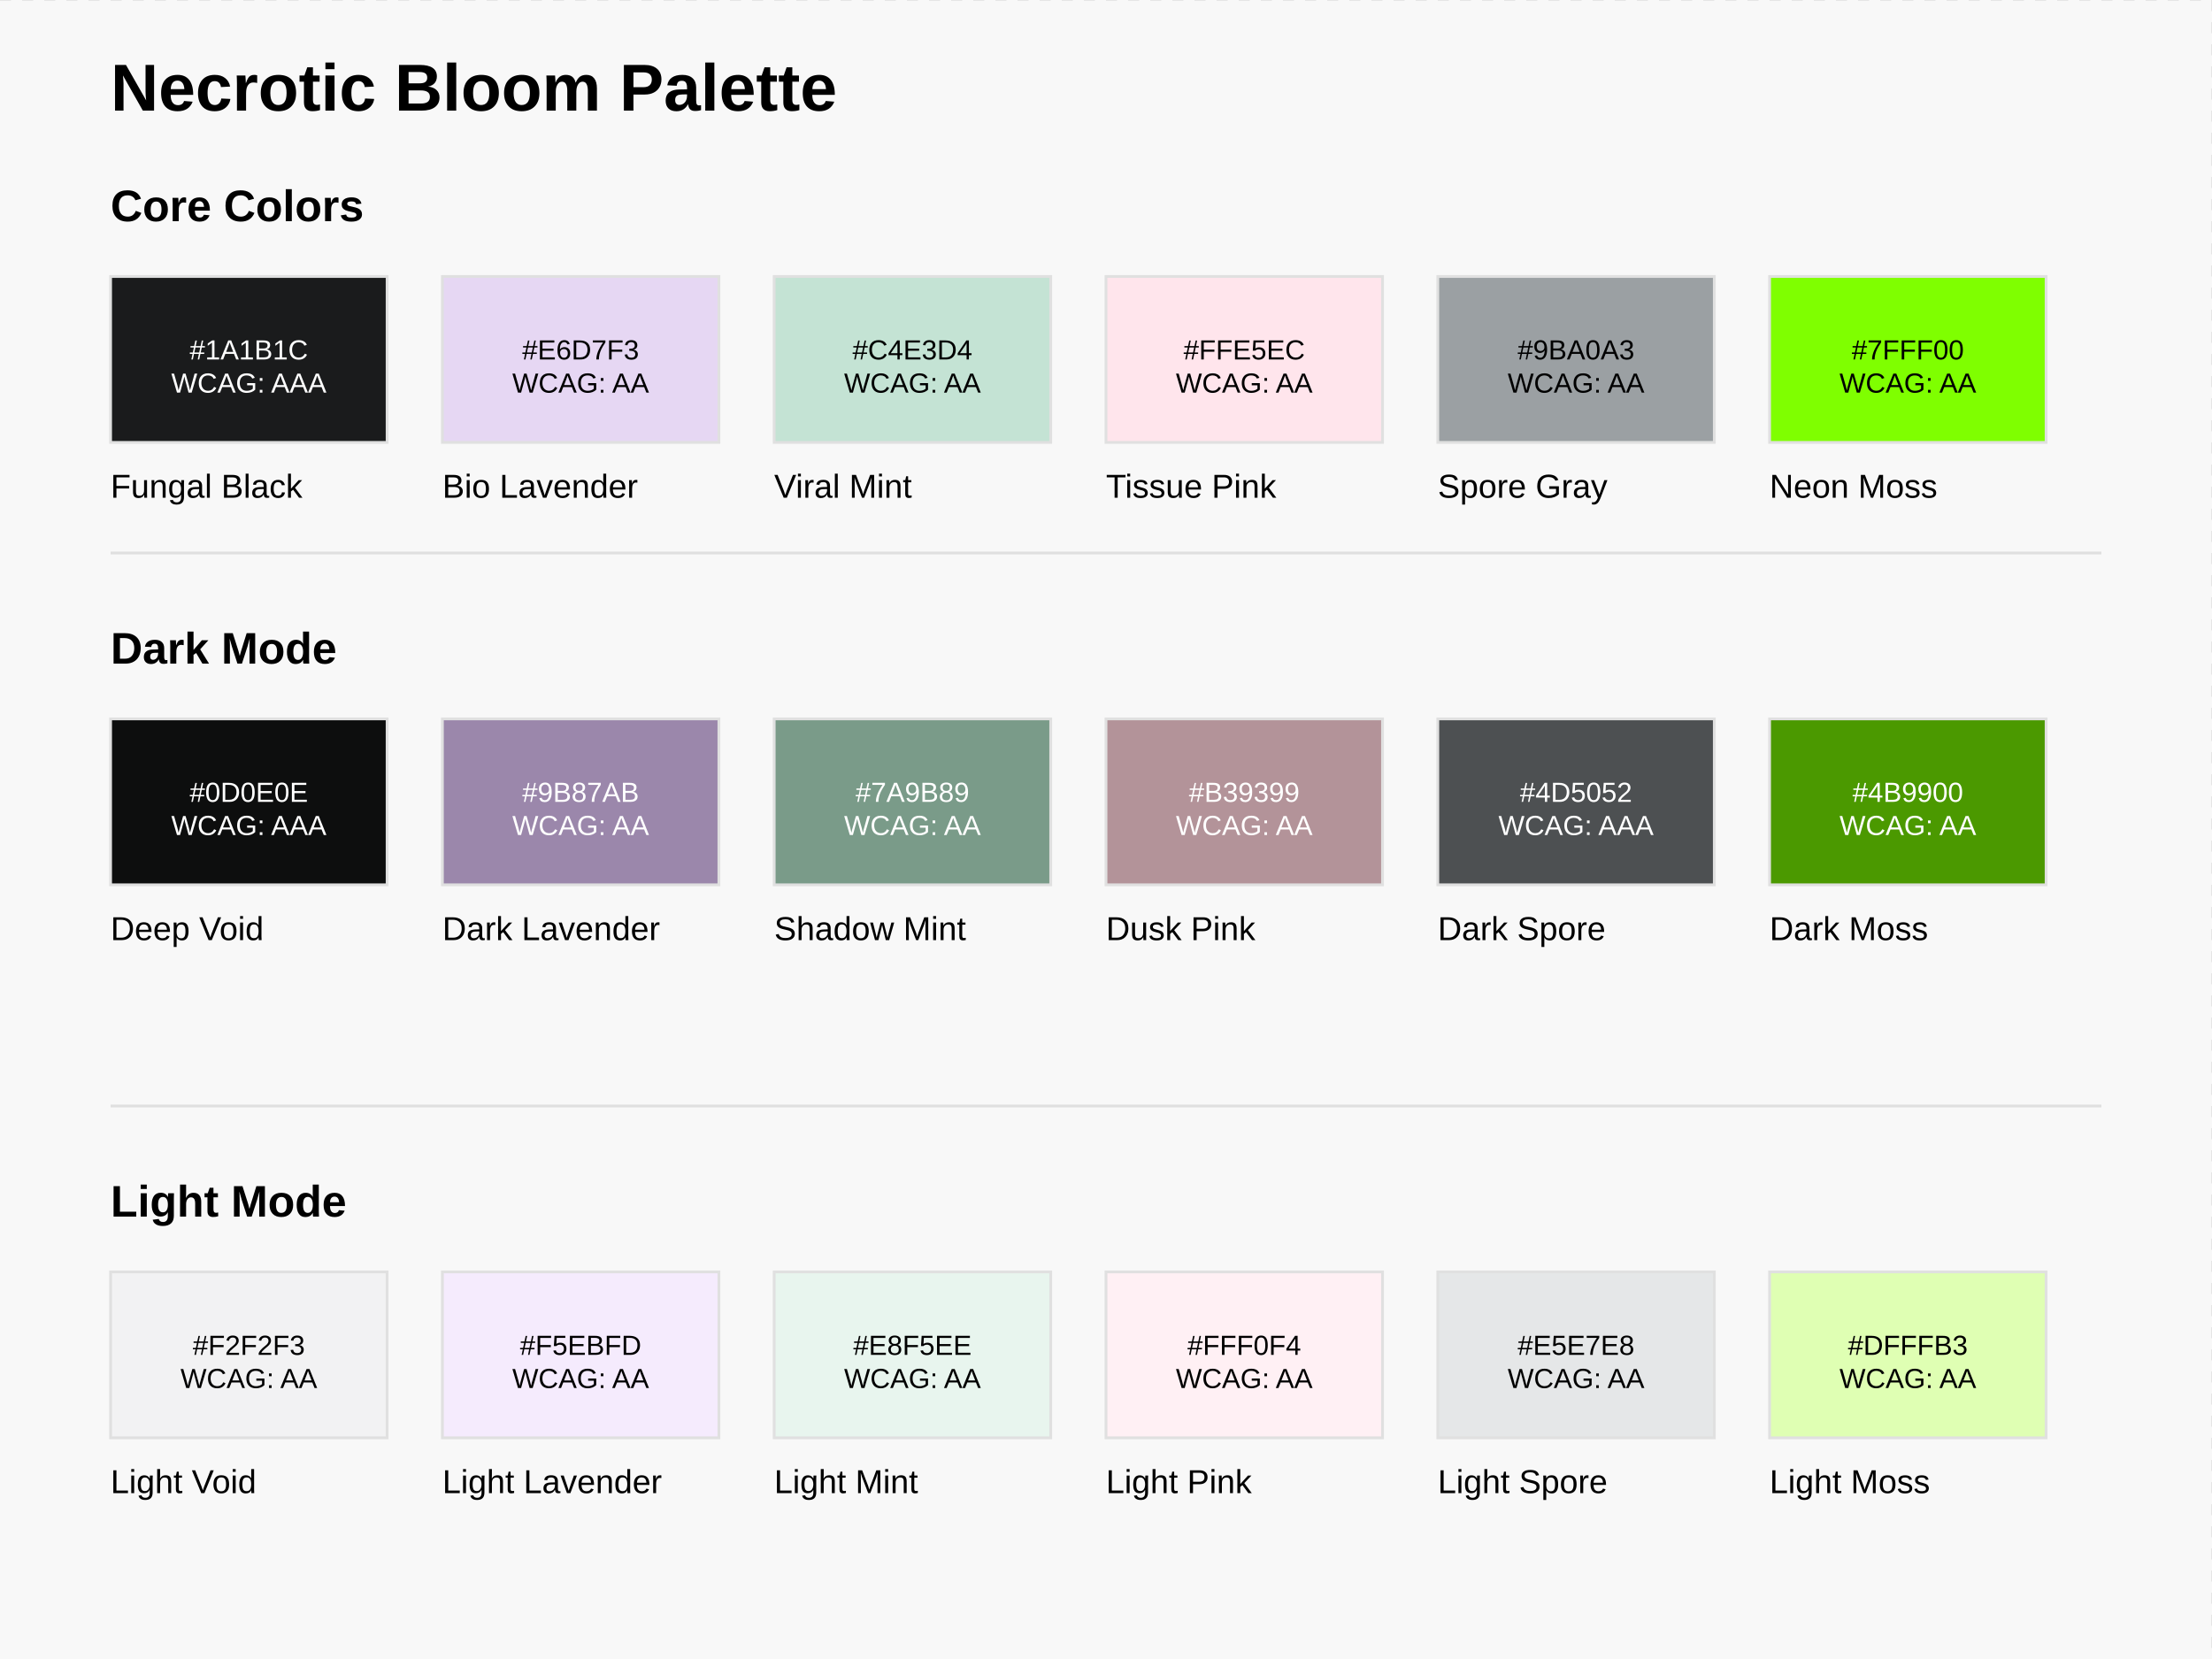
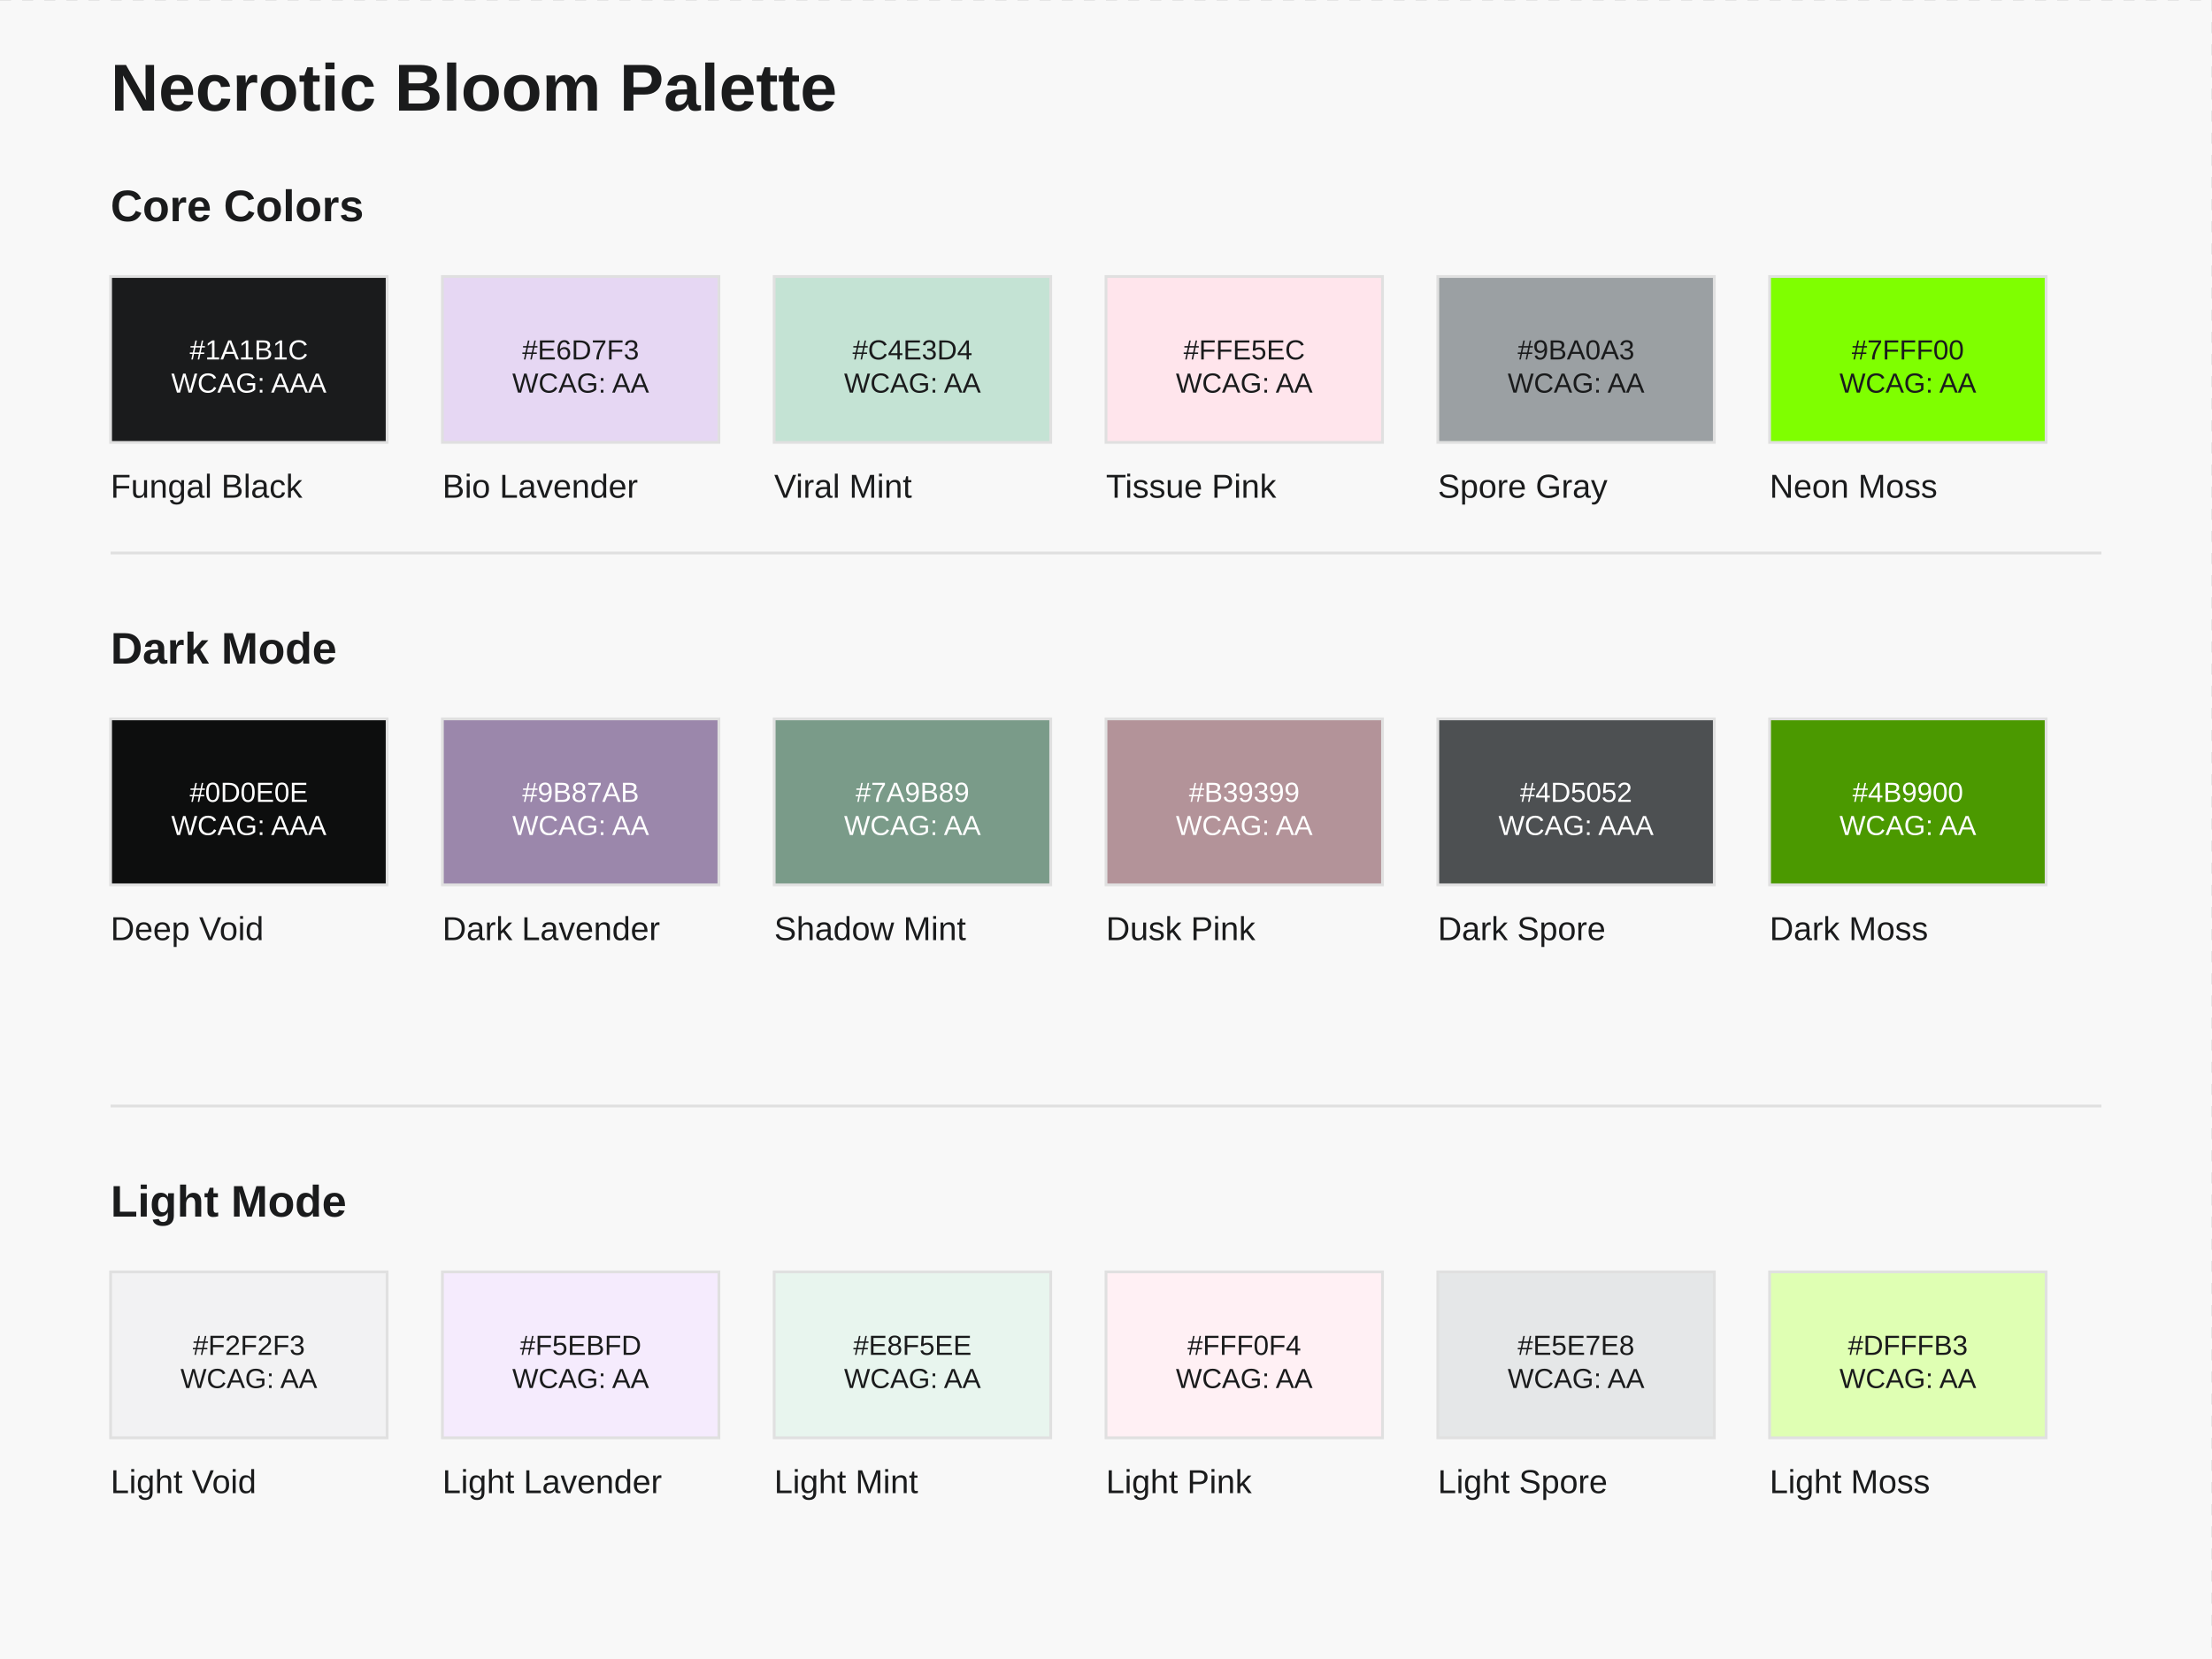
<svg xmlns="http://www.w3.org/2000/svg" width="800" height="600" viewBox="0 0 800 600">
  <defs>
    <filter id="hover-shadow" x="-20%" y="-20%" width="140%" height="140%">
      <feDropShadow dx="0" dy="2" stdDeviation="2" flood-opacity="0.3" />
    </filter>
  </defs>
-   <rect width="800" height="600" fill="#F8F8F8" />
+   <rect width="100%" height="100%" fill="#F8F8F8" />
  <path d="M 0 0 h 800 v 600" stroke="#E0E0E0" stroke-width="0.5" fill="none" stroke-dasharray="4 4" />
-   <text x="40" y="40" font-family="Arial" font-size="24" font-weight="bold">Necrotic Bloom Palette</text>
-   <text x="40" y="80" font-family="Arial" font-size="16" font-weight="bold">Core Colors</text>
+   <text x="40" y="40" font-family="Arial" font-size="24" font-weight="bold" fill="#1A1B1C">Necrotic Bloom Palette</text>
+   <text x="40" y="80" font-family="Arial" font-size="16" font-weight="bold" fill="#1A1B1C">Core Colors</text>
  <g transform="translate(40, 100)">
    <g class="swatch">
      <rect width="100" height="60" fill="#1A1B1C" stroke="#E0E0E0" />
      <text x="50" y="30" font-family="Arial" font-size="10" fill="white" text-anchor="middle">#1A1B1C</text>
      <text x="50" y="42" font-family="Arial" font-size="10" fill="white" text-anchor="middle">WCAG: AAA</text>
-       <text x="0" y="80" font-family="Arial" font-size="12">Fungal Black</text>
+       <text x="0" y="80" font-family="Arial" font-size="12" fill="#1A1B1C">Fungal Black</text>
    </g>
    <g class="swatch" transform="translate(120, 0)">
      <rect width="100" height="60" fill="#E6D7F3" stroke="#E0E0E0" />
-       <text x="50" y="30" font-family="Arial" font-size="10" text-anchor="middle">#E6D7F3</text>
-       <text x="50" y="42" font-family="Arial" font-size="10" text-anchor="middle">WCAG: AA</text>
-       <text x="0" y="80" font-family="Arial" font-size="12">Bio Lavender</text>
+       <text x="50" y="30" font-family="Arial" font-size="10" fill="#1A1B1C" text-anchor="middle">#E6D7F3</text>
+       <text x="50" y="42" font-family="Arial" font-size="10" fill="#1A1B1C" text-anchor="middle">WCAG: AA</text>
+       <text x="0" y="80" font-family="Arial" font-size="12" fill="#1A1B1C">Bio Lavender</text>
    </g>
    <g class="swatch" transform="translate(240, 0)">
      <rect width="100" height="60" fill="#C4E3D4" stroke="#E0E0E0" />
-       <text x="50" y="30" font-family="Arial" font-size="10" text-anchor="middle">#C4E3D4</text>
-       <text x="50" y="42" font-family="Arial" font-size="10" text-anchor="middle">WCAG: AA</text>
-       <text x="0" y="80" font-family="Arial" font-size="12">Viral Mint</text>
+       <text x="50" y="30" font-family="Arial" font-size="10" fill="#1A1B1C" text-anchor="middle">#C4E3D4</text>
+       <text x="50" y="42" font-family="Arial" font-size="10" fill="#1A1B1C" text-anchor="middle">WCAG: AA</text>
+       <text x="0" y="80" font-family="Arial" font-size="12" fill="#1A1B1C">Viral Mint</text>
    </g>
    <g class="swatch" transform="translate(360, 0)">
      <rect width="100" height="60" fill="#FFE5EC" stroke="#E0E0E0" />
-       <text x="50" y="30" font-family="Arial" font-size="10" text-anchor="middle">#FFE5EC</text>
-       <text x="50" y="42" font-family="Arial" font-size="10" text-anchor="middle">WCAG: AA</text>
-       <text x="0" y="80" font-family="Arial" font-size="12">Tissue Pink</text>
+       <text x="50" y="30" font-family="Arial" font-size="10" fill="#1A1B1C" text-anchor="middle">#FFE5EC</text>
+       <text x="50" y="42" font-family="Arial" font-size="10" fill="#1A1B1C" text-anchor="middle">WCAG: AA</text>
+       <text x="0" y="80" font-family="Arial" font-size="12" fill="#1A1B1C">Tissue Pink</text>
    </g>
    <g class="swatch" transform="translate(480, 0)">
      <rect width="100" height="60" fill="#9BA0A3" stroke="#E0E0E0" />
-       <text x="50" y="30" font-family="Arial" font-size="10" text-anchor="middle">#9BA0A3</text>
-       <text x="50" y="42" font-family="Arial" font-size="10" text-anchor="middle">WCAG: AA</text>
-       <text x="0" y="80" font-family="Arial" font-size="12">Spore Gray</text>
+       <text x="50" y="30" font-family="Arial" font-size="10" fill="#1A1B1C" text-anchor="middle">#9BA0A3</text>
+       <text x="50" y="42" font-family="Arial" font-size="10" fill="#1A1B1C" text-anchor="middle">WCAG: AA</text>
+       <text x="0" y="80" font-family="Arial" font-size="12" fill="#1A1B1C">Spore Gray</text>
    </g>
    <g class="swatch" transform="translate(600, 0)">
      <rect width="100" height="60" fill="#7FFF00" stroke="#E0E0E0" />
-       <text x="50" y="30" font-family="Arial" font-size="10" text-anchor="middle">#7FFF00</text>
-       <text x="50" y="42" font-family="Arial" font-size="10" text-anchor="middle">WCAG: AA</text>
-       <text x="0" y="80" font-family="Arial" font-size="12">Neon Moss</text>
+       <text x="50" y="30" font-family="Arial" font-size="10" fill="#1A1B1C" text-anchor="middle">#7FFF00</text>
+       <text x="50" y="42" font-family="Arial" font-size="10" fill="#1A1B1C" text-anchor="middle">WCAG: AA</text>
+       <text x="0" y="80" font-family="Arial" font-size="12" fill="#1A1B1C">Neon Moss</text>
    </g>
  </g>
  <line x1="40" y1="200" x2="760" y2="200" stroke="#E0E0E0" stroke-width="1" />
-   <text x="40" y="240" font-family="Arial" font-size="16" font-weight="bold">Dark Mode</text>
+   <text x="40" y="240" font-family="Arial" font-size="16" font-weight="bold" fill="#1A1B1C">Dark Mode</text>
  <g transform="translate(40, 260)">
    <g class="swatch">
      <rect width="100" height="60" fill="#0D0E0E" stroke="#E0E0E0" />
      <text x="50" y="30" font-family="Arial" font-size="10" fill="white" text-anchor="middle">#0D0E0E</text>
      <text x="50" y="42" font-family="Arial" font-size="10" fill="white" text-anchor="middle">WCAG: AAA</text>
-       <text x="0" y="80" font-family="Arial" font-size="12">Deep Void</text>
+       <text x="0" y="80" font-family="Arial" font-size="12" fill="#1A1B1C">Deep Void</text>
    </g>
    <g class="swatch" transform="translate(120, 0)">
      <rect width="100" height="60" fill="#9B87AB" stroke="#E0E0E0" />
      <text x="50" y="30" font-family="Arial" font-size="10" fill="white" text-anchor="middle">#9B87AB</text>
      <text x="50" y="42" font-family="Arial" font-size="10" fill="white" text-anchor="middle">WCAG: AA</text>
-       <text x="0" y="80" font-family="Arial" font-size="12">Dark Lavender</text>
+       <text x="0" y="80" font-family="Arial" font-size="12" fill="#1A1B1C">Dark Lavender</text>
    </g>
    <g class="swatch" transform="translate(240, 0)">
      <rect width="100" height="60" fill="#7A9B89" stroke="#E0E0E0" />
      <text x="50" y="30" font-family="Arial" font-size="10" fill="white" text-anchor="middle">#7A9B89</text>
      <text x="50" y="42" font-family="Arial" font-size="10" fill="white" text-anchor="middle">WCAG: AA</text>
-       <text x="0" y="80" font-family="Arial" font-size="12">Shadow Mint</text>
+       <text x="0" y="80" font-family="Arial" font-size="12" fill="#1A1B1C">Shadow Mint</text>
    </g>
    <g class="swatch" transform="translate(360, 0)">
      <rect width="100" height="60" fill="#B39399" stroke="#E0E0E0" />
      <text x="50" y="30" font-family="Arial" font-size="10" fill="white" text-anchor="middle">#B39399</text>
      <text x="50" y="42" font-family="Arial" font-size="10" fill="white" text-anchor="middle">WCAG: AA</text>
-       <text x="0" y="80" font-family="Arial" font-size="12">Dusk Pink</text>
+       <text x="0" y="80" font-family="Arial" font-size="12" fill="#1A1B1C">Dusk Pink</text>
    </g>
    <g class="swatch" transform="translate(480, 0)">
      <rect width="100" height="60" fill="#4D5052" stroke="#E0E0E0" />
      <text x="50" y="30" font-family="Arial" font-size="10" fill="white" text-anchor="middle">#4D5052</text>
      <text x="50" y="42" font-family="Arial" font-size="10" fill="white" text-anchor="middle">WCAG: AAA</text>
-       <text x="0" y="80" font-family="Arial" font-size="12">Dark Spore</text>
+       <text x="0" y="80" font-family="Arial" font-size="12" fill="#1A1B1C">Dark Spore</text>
    </g>
    <g class="swatch" transform="translate(600, 0)">
      <rect width="100" height="60" fill="#4B9900" stroke="#E0E0E0" />
      <text x="50" y="30" font-family="Arial" font-size="10" fill="white" text-anchor="middle">#4B9900</text>
      <text x="50" y="42" font-family="Arial" font-size="10" fill="white" text-anchor="middle">WCAG: AA</text>
-       <text x="0" y="80" font-family="Arial" font-size="12">Dark Moss</text>
+       <text x="0" y="80" font-family="Arial" font-size="12" fill="#1A1B1C">Dark Moss</text>
    </g>
  </g>
  <line x1="40" y1="400" x2="760" y2="400" stroke="#E0E0E0" stroke-width="1" />
-   <text x="40" y="440" font-family="Arial" font-size="16" font-weight="bold">Light Mode</text>
+   <text x="40" y="440" font-family="Arial" font-size="16" font-weight="bold" fill="#1A1B1C">Light Mode</text>
  <g transform="translate(40, 460)">
    <g class="swatch">
      <rect width="100" height="60" fill="#F2F2F3" stroke="#E0E0E0" />
-       <text x="50" y="30" font-family="Arial" font-size="10" text-anchor="middle">#F2F2F3</text>
-       <text x="50" y="42" font-family="Arial" font-size="10" text-anchor="middle">WCAG: AA</text>
-       <text x="0" y="80" font-family="Arial" font-size="12">Light Void</text>
+       <text x="50" y="30" font-family="Arial" font-size="10" fill="#1A1B1C" text-anchor="middle">#F2F2F3</text>
+       <text x="50" y="42" font-family="Arial" font-size="10" fill="#1A1B1C" text-anchor="middle">WCAG: AA</text>
+       <text x="0" y="80" font-family="Arial" font-size="12" fill="#1A1B1C">Light Void</text>
    </g>
    <g class="swatch" transform="translate(120, 0)">
      <rect width="100" height="60" fill="#F5EBFD" stroke="#E0E0E0" />
-       <text x="50" y="30" font-family="Arial" font-size="10" text-anchor="middle">#F5EBFD</text>
-       <text x="50" y="42" font-family="Arial" font-size="10" text-anchor="middle">WCAG: AA</text>
-       <text x="0" y="80" font-family="Arial" font-size="12">Light Lavender</text>
+       <text x="50" y="30" font-family="Arial" font-size="10" fill="#1A1B1C" text-anchor="middle">#F5EBFD</text>
+       <text x="50" y="42" font-family="Arial" font-size="10" fill="#1A1B1C" text-anchor="middle">WCAG: AA</text>
+       <text x="0" y="80" font-family="Arial" font-size="12" fill="#1A1B1C">Light Lavender</text>
    </g>
    <g class="swatch" transform="translate(240, 0)">
      <rect width="100" height="60" fill="#E8F5EE" stroke="#E0E0E0" />
-       <text x="50" y="30" font-family="Arial" font-size="10" text-anchor="middle">#E8F5EE</text>
-       <text x="50" y="42" font-family="Arial" font-size="10" text-anchor="middle">WCAG: AA</text>
-       <text x="0" y="80" font-family="Arial" font-size="12">Light Mint</text>
+       <text x="50" y="30" font-family="Arial" font-size="10" fill="#1A1B1C" text-anchor="middle">#E8F5EE</text>
+       <text x="50" y="42" font-family="Arial" font-size="10" fill="#1A1B1C" text-anchor="middle">WCAG: AA</text>
+       <text x="0" y="80" font-family="Arial" font-size="12" fill="#1A1B1C">Light Mint</text>
    </g>
    <g class="swatch" transform="translate(360, 0)">
      <rect width="100" height="60" fill="#FFF0F4" stroke="#E0E0E0" />
-       <text x="50" y="30" font-family="Arial" font-size="10" text-anchor="middle">#FFF0F4</text>
-       <text x="50" y="42" font-family="Arial" font-size="10" text-anchor="middle">WCAG: AA</text>
-       <text x="0" y="80" font-family="Arial" font-size="12">Light Pink</text>
+       <text x="50" y="30" font-family="Arial" font-size="10" fill="#1A1B1C" text-anchor="middle">#FFF0F4</text>
+       <text x="50" y="42" font-family="Arial" font-size="10" fill="#1A1B1C" text-anchor="middle">WCAG: AA</text>
+       <text x="0" y="80" font-family="Arial" font-size="12" fill="#1A1B1C">Light Pink</text>
    </g>
    <g class="swatch" transform="translate(480, 0)">
      <rect width="100" height="60" fill="#E5E7E8" stroke="#E0E0E0" />
-       <text x="50" y="30" font-family="Arial" font-size="10" text-anchor="middle">#E5E7E8</text>
-       <text x="50" y="42" font-family="Arial" font-size="10" text-anchor="middle">WCAG: AA</text>
-       <text x="0" y="80" font-family="Arial" font-size="12">Light Spore</text>
+       <text x="50" y="30" font-family="Arial" font-size="10" fill="#1A1B1C" text-anchor="middle">#E5E7E8</text>
+       <text x="50" y="42" font-family="Arial" font-size="10" fill="#1A1B1C" text-anchor="middle">WCAG: AA</text>
+       <text x="0" y="80" font-family="Arial" font-size="12" fill="#1A1B1C">Light Spore</text>
    </g>
    <g class="swatch" transform="translate(600, 0)">
      <rect width="100" height="60" fill="#DFFFB3" stroke="#E0E0E0" />
-       <text x="50" y="30" font-family="Arial" font-size="10" text-anchor="middle">#DFFFB3</text>
-       <text x="50" y="42" font-family="Arial" font-size="10" text-anchor="middle">WCAG: AA</text>
-       <text x="0" y="80" font-family="Arial" font-size="12">Light Moss</text>
+       <text x="50" y="30" font-family="Arial" font-size="10" fill="#1A1B1C" text-anchor="middle">#DFFFB3</text>
+       <text x="50" y="42" font-family="Arial" font-size="10" fill="#1A1B1C" text-anchor="middle">WCAG: AA</text>
+       <text x="0" y="80" font-family="Arial" font-size="12" fill="#1A1B1C">Light Moss</text>
    </g>
  </g>
- 
-     
-     
-     &lt;script type="text/javascript"&gt;
-         const swatches = document.querySelectorAll('.swatch rect');
-         swatches.forEach(swatch =&gt; {
-             swatch.addEventListener('mouseenter', (e) =&gt; {
-                 e.target.style.filter = 'url(#hover-shadow)';
-             });
-             swatch.addEventListener('mouseleave', (e) =&gt; {
-                 e.target.style.filter = 'none';
-             });
-         });
-     &lt;/script&gt;
-     
</svg>
